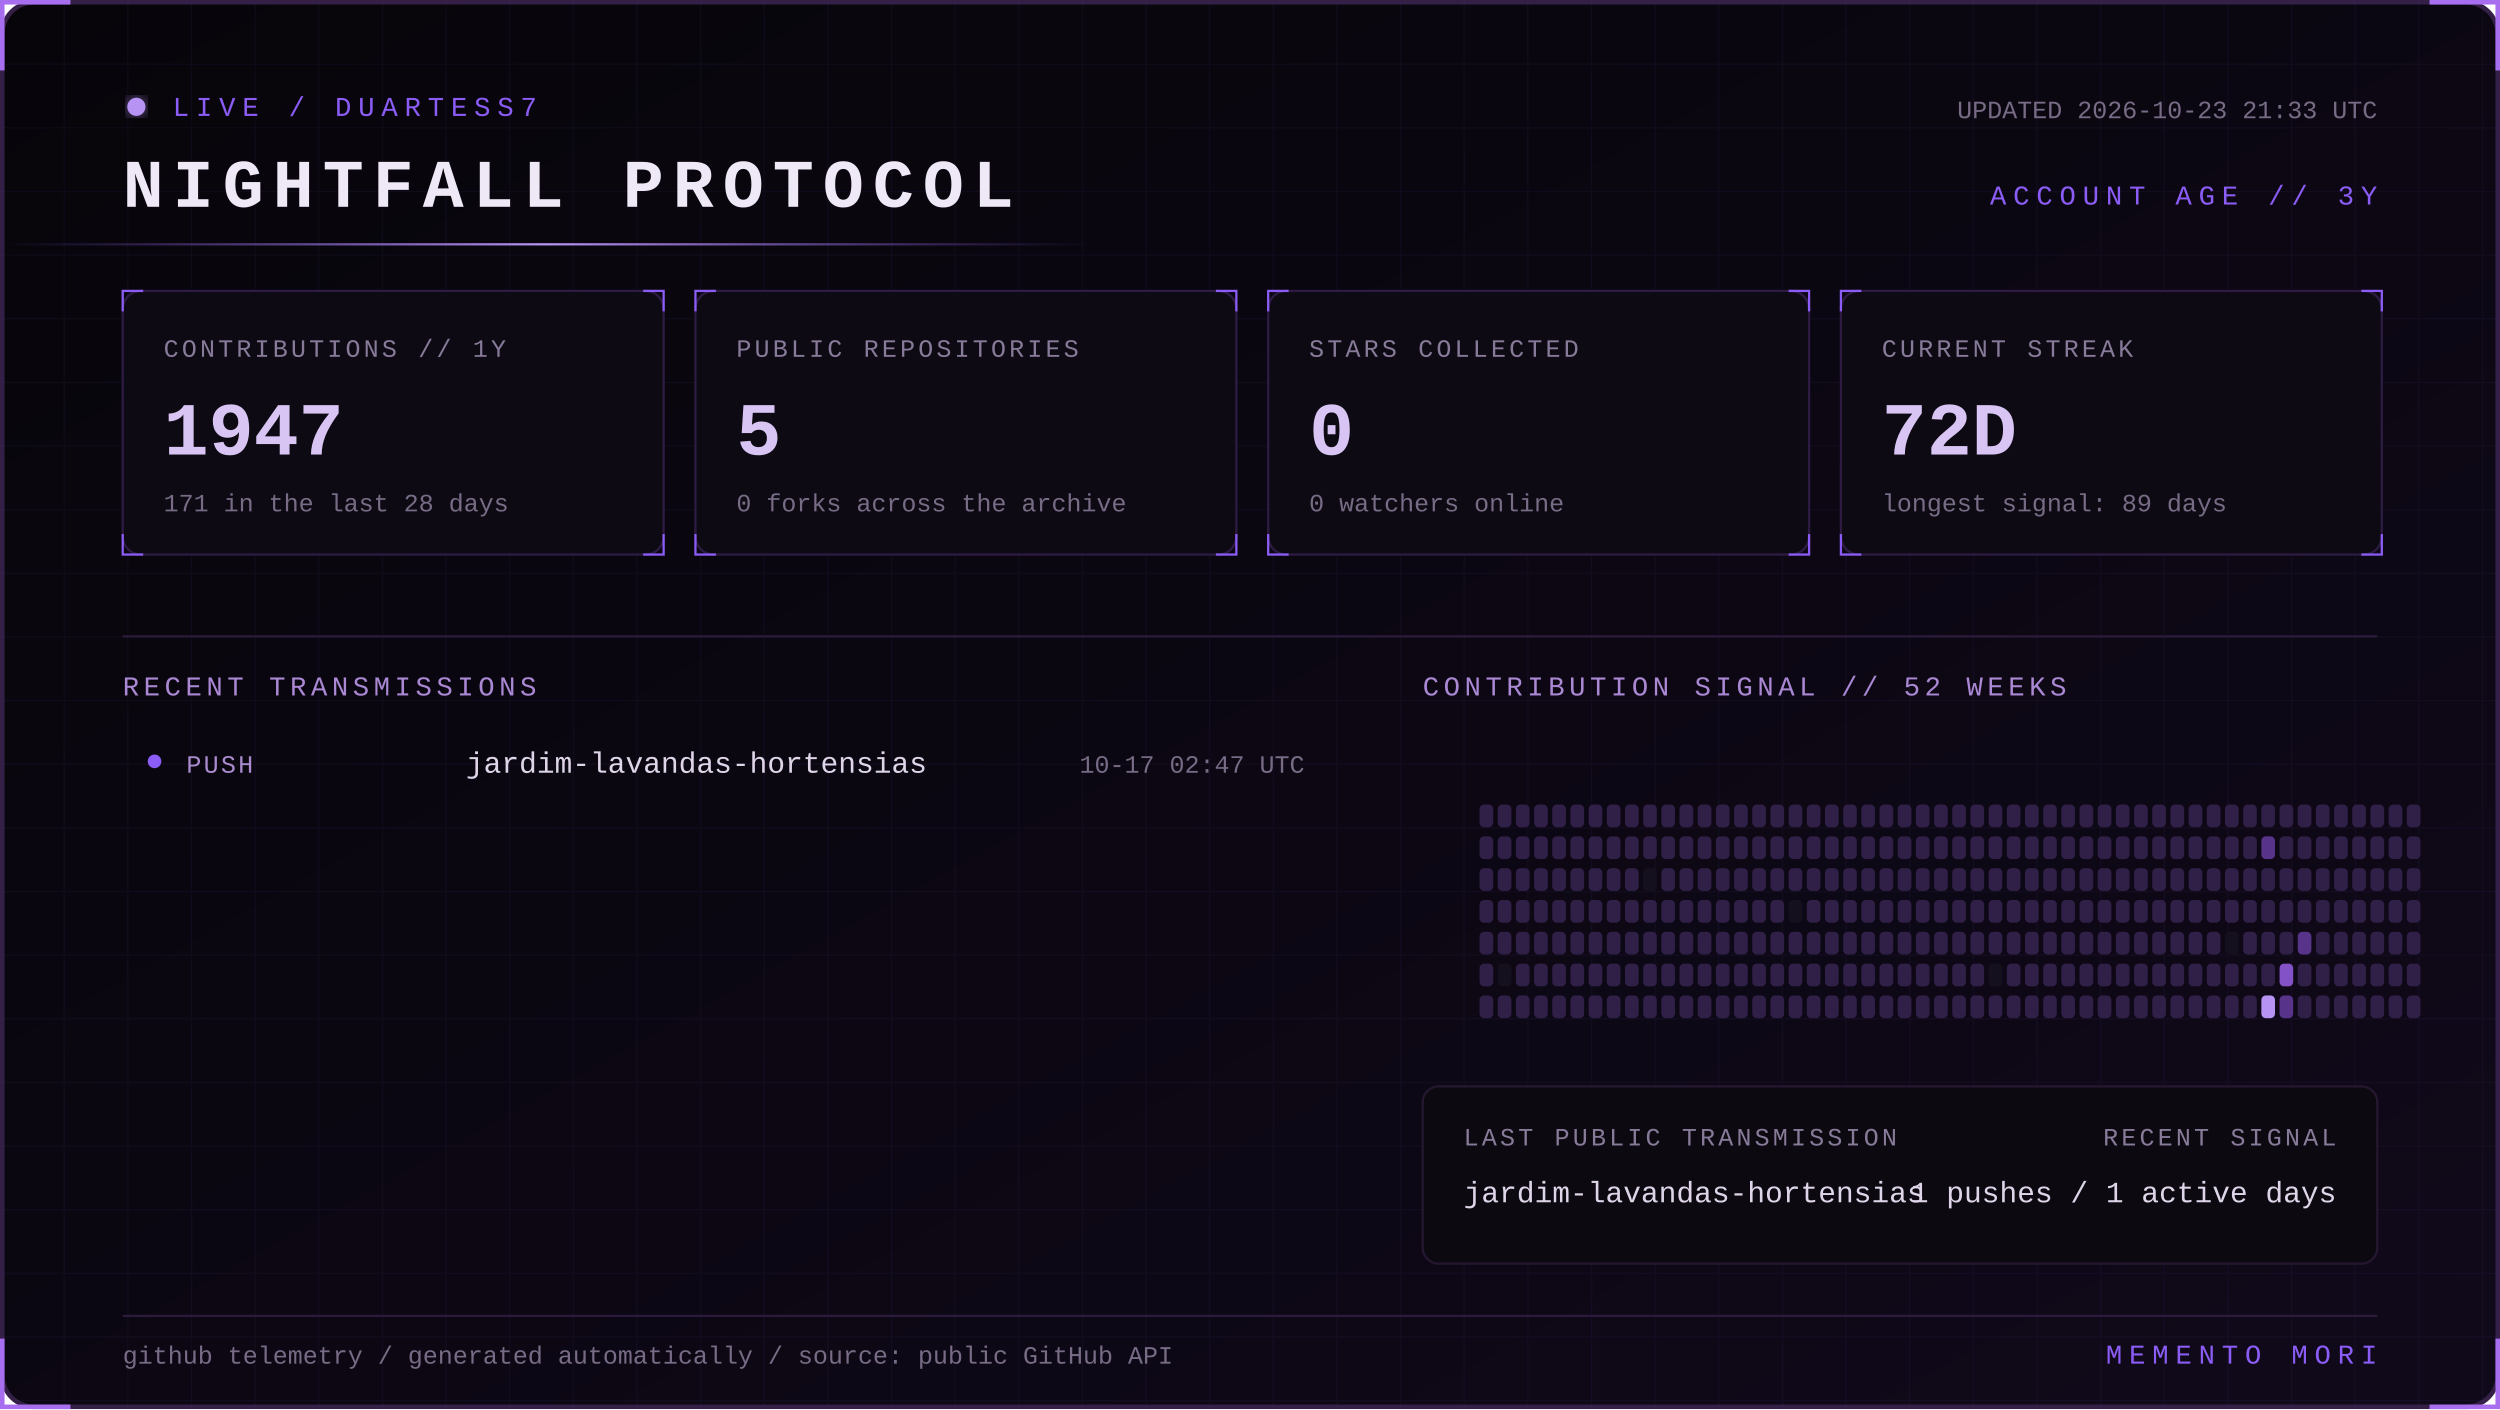
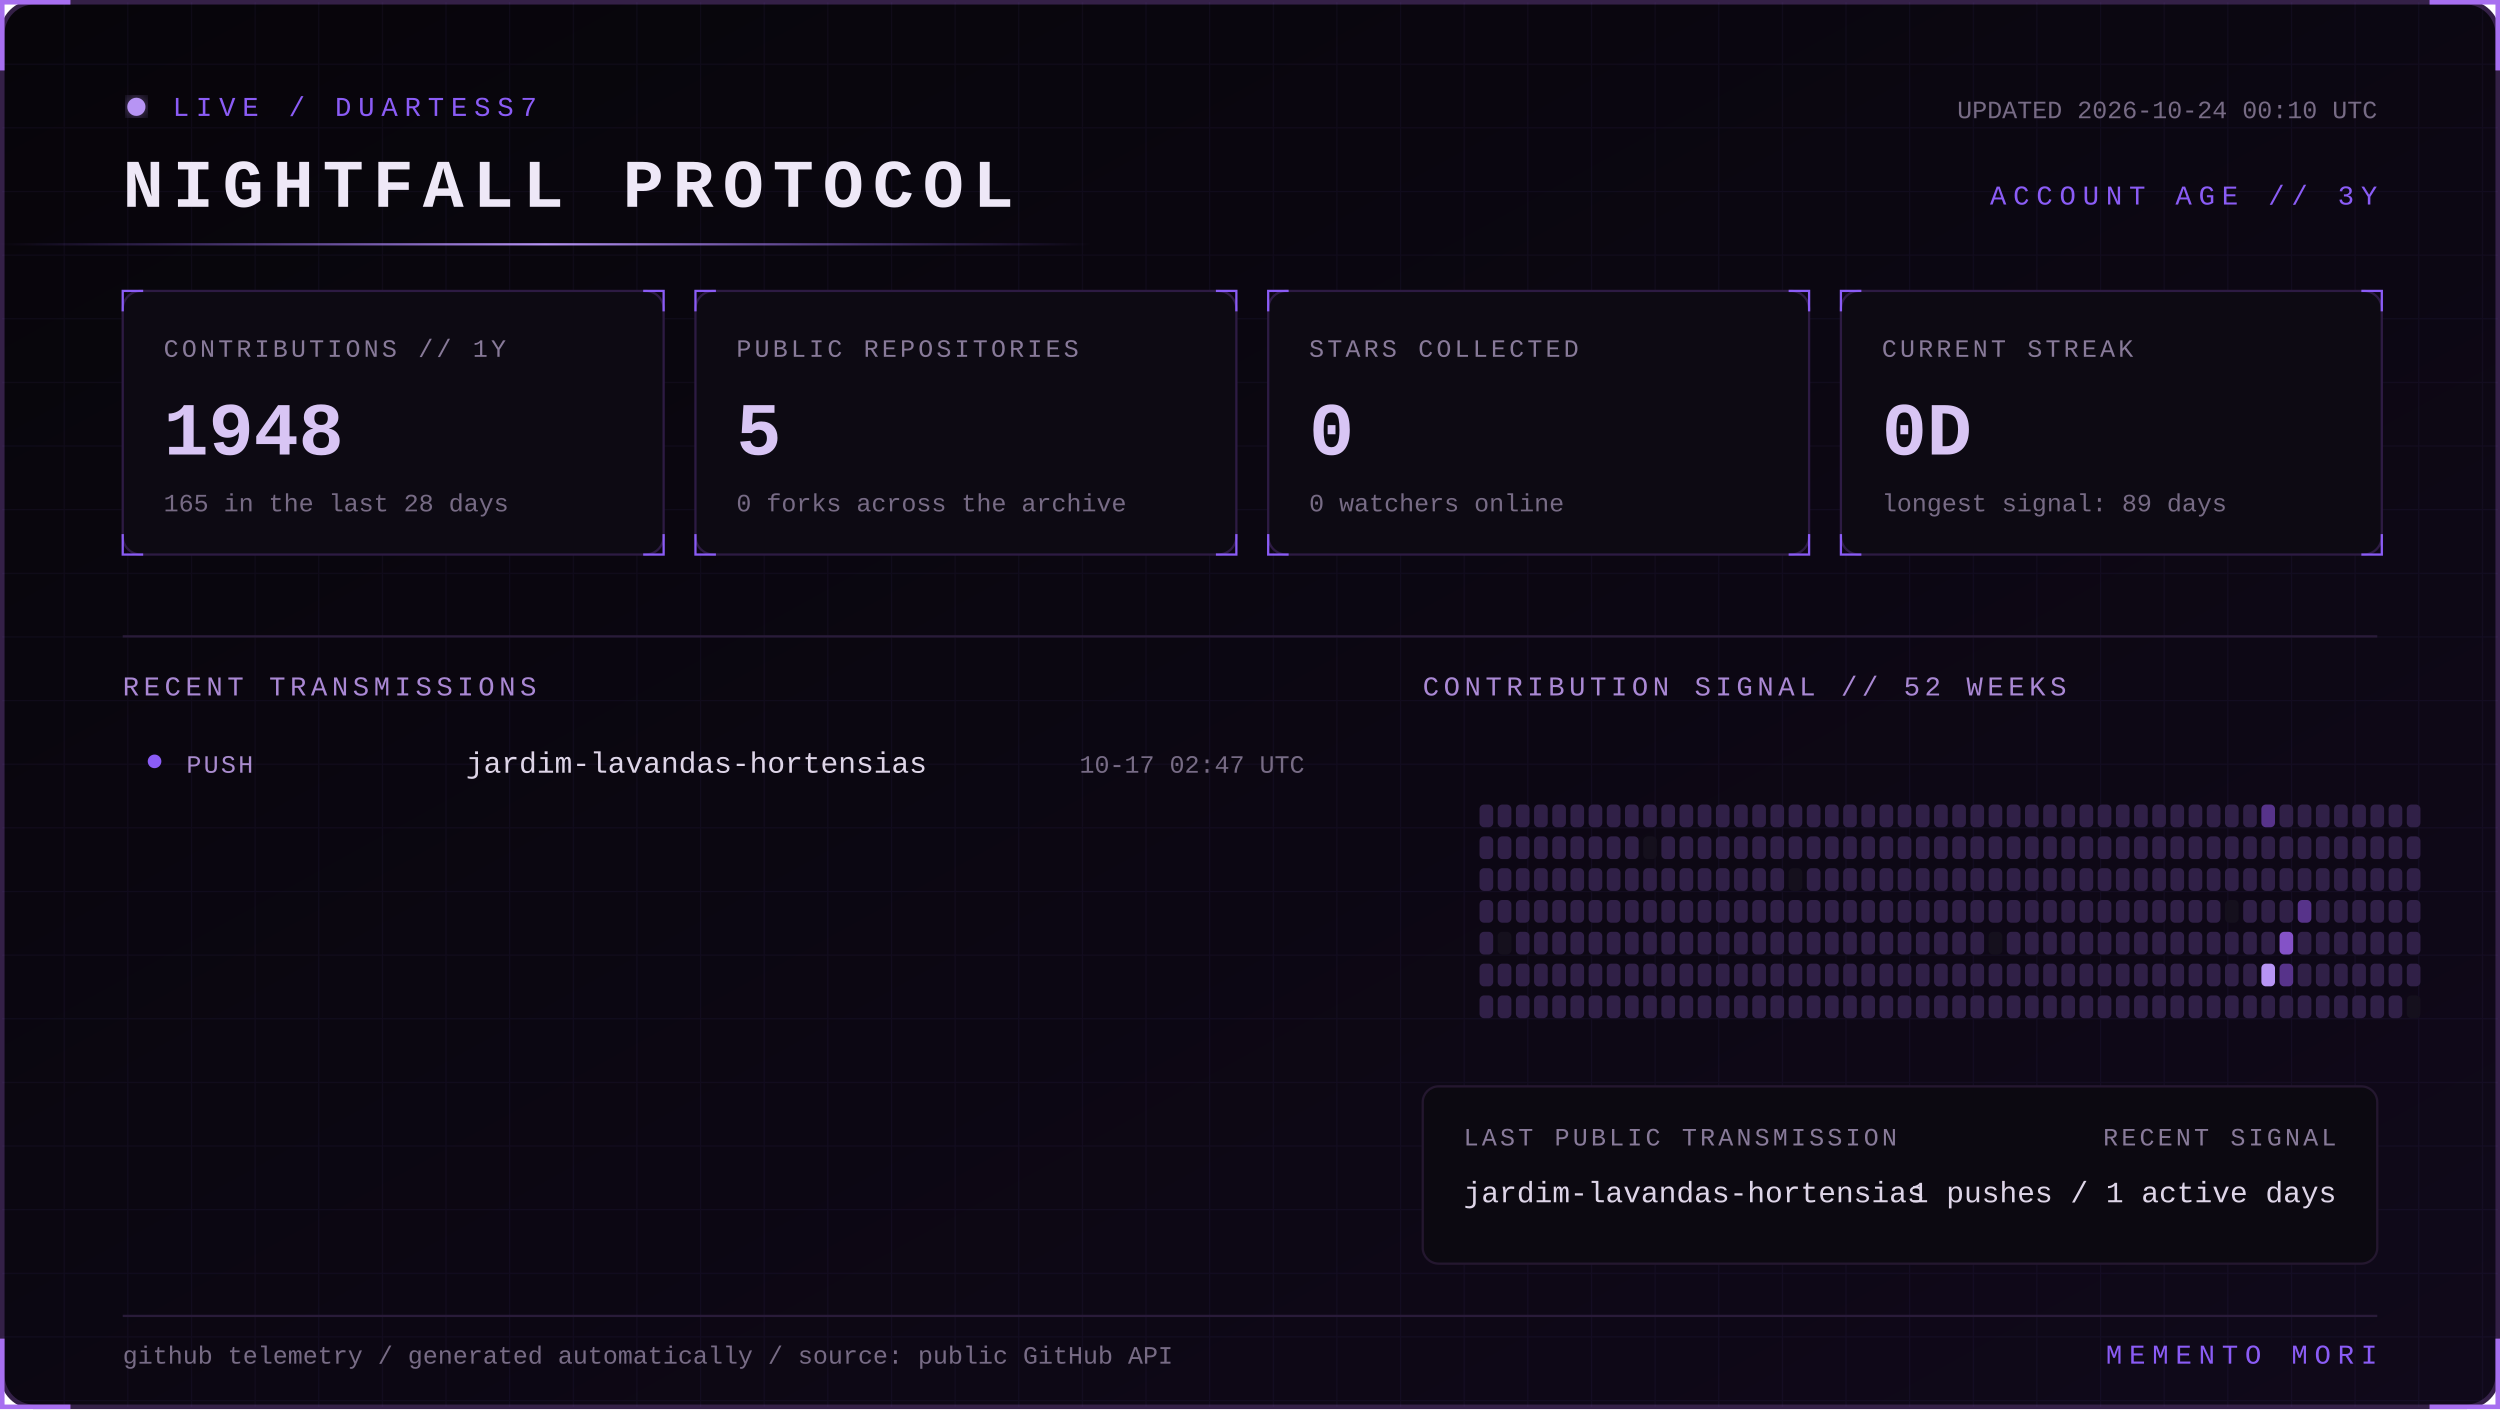
<svg xmlns="http://www.w3.org/2000/svg" width="1100" height="620" viewBox="0 0 1100 620" role="img" aria-labelledby="title desc">
  <defs>
    <linearGradient id="bg" x1="0" y1="0" x2="1" y2="1">
      <stop stop-color="#07050a" />
      <stop offset="1" stop-color="#10091a" />
    </linearGradient>
    <linearGradient id="beam">
      <stop stop-color="#8b5cf6" stop-opacity="0" />
      <stop offset=".5" stop-color="#b794f4" />
      <stop offset="1" stop-color="#8b5cf6" stop-opacity="0" />
    </linearGradient>
    <filter id="glow">
      <feGaussianBlur stdDeviation="4" result="b" />
      <feMerge>
        <feMergeNode in="b" />
        <feMergeNode in="SourceGraphic" />
      </feMerge>
    </filter>
    <pattern id="grid" width="28" height="28" patternUnits="userSpaceOnUse">
      <path d="M28 0H0V28" fill="none" stroke="#8b5cf6" stroke-opacity=".055" />
    </pattern>
    <style>
      text { font-family: Consolas, 'Courier New', monospace; }
      .kicker { fill:#8b5cf6; font-size:12px; letter-spacing:3px; }
      .title { fill:#eee8f7; font-size:30px; font-weight:700; letter-spacing:4px; }
      .label { fill:#887a99; font-size:11px; letter-spacing:1.4px; }
      .value { fill:#d8c5f4; font-size:33px; font-weight:700; }
      .detail,.pct { fill:#776b85; font-size:11px; }
      .section { fill:#aa88d4; font-size:12px; letter-spacing:2px; }
      .lang { fill:#ded5e8; font-size:13px; }
      .event { fill:#a98bce; font-size:11px; letter-spacing:1px; }
      .scan { animation:scan 5s linear infinite; }
      .blink { animation:blink 1.6s step-end infinite; }
      @keyframes scan { from { transform:translateX(-500px) } to { transform:translateX(1100px) } }
      @keyframes blink { 50% { opacity:.25 } }
    </style>
  </defs>
  <rect x="1" y="1" width="1098" height="618" rx="14" fill="url(#bg)" stroke="#342047" stroke-width="2" />
  <rect x="1" y="1" width="1098" height="618" rx="14" fill="url(#grid)" />
  <path d="M31 1H1v30 M1069 1h30v30 M1099 589v30h-30 M31 619H1v-30" stroke="#a76ff0" stroke-width="2" fill="none" />
  <g transform="translate(54 42)">
    <circle cx="6" cy="5" r="4" fill="#b794f4" filter="url(#glow)" class="blink" />
    <text x="22" y="9" class="kicker">LIVE / DUARTESS7</text>
    <text y="49" class="title">NIGHTFALL PROTOCOL</text>
-     <text x="992" y="10" text-anchor="end" class="detail">UPDATED 2026-10-23 21:33 UTC</text>
+     <text x="992" y="10" text-anchor="end" class="detail">UPDATED 2026-10-24 00:10 UTC</text>
    <text x="992" y="48" text-anchor="end" class="kicker">ACCOUNT AGE // 3Y</text>
  </g>
  <rect y="107" width="480" height="1" fill="url(#beam)" class="scan" />
  <g transform="translate(54 128)">
    <rect width="238" height="116" rx="8" fill="#0d0a13" stroke="#2d1b43" />
    <path d="M0 9V0h9 M229 0h9v9 M238 107v9h-9 M9 116H0v-9" stroke="#8b5cf6" fill="none" />
    <text x="18" y="29" class="label">CONTRIBUTIONS // 1Y</text>
-     <text x="18" y="72" class="value">1947</text>
-     <text x="18" y="97" class="detail">171 in the last 28 days</text>
+     <text x="18" y="72" class="value">1948</text>
+     <text x="18" y="97" class="detail">165 in the last 28 days</text>
  </g>
  <g transform="translate(306 128)">
    <rect width="238" height="116" rx="8" fill="#0d0a13" stroke="#2d1b43" />
    <path d="M0 9V0h9 M229 0h9v9 M238 107v9h-9 M9 116H0v-9" stroke="#8b5cf6" fill="none" />
    <text x="18" y="29" class="label">PUBLIC REPOSITORIES</text>
    <text x="18" y="72" class="value">5</text>
    <text x="18" y="97" class="detail">0 forks across the archive</text>
  </g>
  <g transform="translate(558 128)">
    <rect width="238" height="116" rx="8" fill="#0d0a13" stroke="#2d1b43" />
    <path d="M0 9V0h9 M229 0h9v9 M238 107v9h-9 M9 116H0v-9" stroke="#8b5cf6" fill="none" />
    <text x="18" y="29" class="label">STARS COLLECTED</text>
    <text x="18" y="72" class="value">0</text>
    <text x="18" y="97" class="detail">0 watchers online</text>
  </g>
  <g transform="translate(810 128)">
    <rect width="238" height="116" rx="8" fill="#0d0a13" stroke="#2d1b43" />
    <path d="M0 9V0h9 M229 0h9v9 M238 107v9h-9 M9 116H0v-9" stroke="#8b5cf6" fill="none" />
    <text x="18" y="29" class="label">CURRENT STREAK</text>
-     <text x="18" y="72" class="value">72D</text>
+     <text x="18" y="72" class="value">0D</text>
    <text x="18" y="97" class="detail">longest signal: 89 days</text>
  </g>
  <path d="M54 280H1046" stroke="#291b39" />
  <text x="54" y="306" class="section">RECENT TRANSMISSIONS</text>
  <text x="626" y="306" class="section">CONTRIBUTION SIGNAL // 52 WEEKS</text>
  <circle cx="68" cy="335" r="3" fill="#8b5cf6" />
  <text x="82" y="340" class="event">PUSH</text>
  <text x="205" y="340" class="lang">jardim-lavandas-hortensias</text>
  <text x="574" y="340" text-anchor="end" class="pct">10-17 02:47 UTC</text>
  <g>
    <rect x="651" y="354" width="6" height="10" rx="2" fill="#302047" />
    <rect x="651" y="368" width="6" height="10" rx="2" fill="#302047" />
    <rect x="651" y="382" width="6" height="10" rx="2" fill="#302047" />
    <rect x="651" y="396" width="6" height="10" rx="2" fill="#302047" />
    <rect x="651" y="410" width="6" height="10" rx="2" fill="#302047" />
    <rect x="651" y="424" width="6" height="10" rx="2" fill="#302047" />
    <rect x="651" y="438" width="6" height="10" rx="2" fill="#302047" />
    <rect x="659" y="354" width="6" height="10" rx="2" fill="#302047" />
    <rect x="659" y="368" width="6" height="10" rx="2" fill="#302047" />
    <rect x="659" y="382" width="6" height="10" rx="2" fill="#302047" />
    <rect x="659" y="396" width="6" height="10" rx="2" fill="#302047" />
-     <rect x="659" y="410" width="6" height="10" rx="2" fill="#302047" />
-     <rect x="659" y="424" width="6" height="10" rx="2" fill="#15101d" />
+     <rect x="659" y="410" width="6" height="10" rx="2" fill="#15101d" />
+     <rect x="659" y="424" width="6" height="10" rx="2" fill="#302047" />
    <rect x="659" y="438" width="6" height="10" rx="2" fill="#302047" />
    <rect x="667" y="354" width="6" height="10" rx="2" fill="#302047" />
    <rect x="667" y="368" width="6" height="10" rx="2" fill="#302047" />
    <rect x="667" y="382" width="6" height="10" rx="2" fill="#302047" />
    <rect x="667" y="396" width="6" height="10" rx="2" fill="#302047" />
    <rect x="667" y="410" width="6" height="10" rx="2" fill="#302047" />
    <rect x="667" y="424" width="6" height="10" rx="2" fill="#302047" />
    <rect x="667" y="438" width="6" height="10" rx="2" fill="#302047" />
    <rect x="675" y="354" width="6" height="10" rx="2" fill="#302047" />
    <rect x="675" y="368" width="6" height="10" rx="2" fill="#302047" />
    <rect x="675" y="382" width="6" height="10" rx="2" fill="#302047" />
    <rect x="675" y="396" width="6" height="10" rx="2" fill="#302047" />
    <rect x="675" y="410" width="6" height="10" rx="2" fill="#302047" />
    <rect x="675" y="424" width="6" height="10" rx="2" fill="#302047" />
    <rect x="675" y="438" width="6" height="10" rx="2" fill="#302047" />
    <rect x="683" y="354" width="6" height="10" rx="2" fill="#302047" />
    <rect x="683" y="368" width="6" height="10" rx="2" fill="#302047" />
    <rect x="683" y="382" width="6" height="10" rx="2" fill="#302047" />
    <rect x="683" y="396" width="6" height="10" rx="2" fill="#302047" />
    <rect x="683" y="410" width="6" height="10" rx="2" fill="#302047" />
    <rect x="683" y="424" width="6" height="10" rx="2" fill="#302047" />
    <rect x="683" y="438" width="6" height="10" rx="2" fill="#302047" />
    <rect x="691" y="354" width="6" height="10" rx="2" fill="#302047" />
    <rect x="691" y="368" width="6" height="10" rx="2" fill="#302047" />
    <rect x="691" y="382" width="6" height="10" rx="2" fill="#302047" />
    <rect x="691" y="396" width="6" height="10" rx="2" fill="#302047" />
    <rect x="691" y="410" width="6" height="10" rx="2" fill="#302047" />
    <rect x="691" y="424" width="6" height="10" rx="2" fill="#302047" />
    <rect x="691" y="438" width="6" height="10" rx="2" fill="#302047" />
    <rect x="699" y="354" width="6" height="10" rx="2" fill="#302047" />
    <rect x="699" y="368" width="6" height="10" rx="2" fill="#302047" />
    <rect x="699" y="382" width="6" height="10" rx="2" fill="#302047" />
    <rect x="699" y="396" width="6" height="10" rx="2" fill="#302047" />
    <rect x="699" y="410" width="6" height="10" rx="2" fill="#302047" />
    <rect x="699" y="424" width="6" height="10" rx="2" fill="#302047" />
    <rect x="699" y="438" width="6" height="10" rx="2" fill="#302047" />
    <rect x="707" y="354" width="6" height="10" rx="2" fill="#302047" />
    <rect x="707" y="368" width="6" height="10" rx="2" fill="#302047" />
    <rect x="707" y="382" width="6" height="10" rx="2" fill="#302047" />
    <rect x="707" y="396" width="6" height="10" rx="2" fill="#302047" />
    <rect x="707" y="410" width="6" height="10" rx="2" fill="#302047" />
    <rect x="707" y="424" width="6" height="10" rx="2" fill="#302047" />
    <rect x="707" y="438" width="6" height="10" rx="2" fill="#302047" />
    <rect x="715" y="354" width="6" height="10" rx="2" fill="#302047" />
    <rect x="715" y="368" width="6" height="10" rx="2" fill="#302047" />
    <rect x="715" y="382" width="6" height="10" rx="2" fill="#302047" />
    <rect x="715" y="396" width="6" height="10" rx="2" fill="#302047" />
    <rect x="715" y="410" width="6" height="10" rx="2" fill="#302047" />
    <rect x="715" y="424" width="6" height="10" rx="2" fill="#302047" />
    <rect x="715" y="438" width="6" height="10" rx="2" fill="#302047" />
    <rect x="723" y="354" width="6" height="10" rx="2" fill="#302047" />
-     <rect x="723" y="368" width="6" height="10" rx="2" fill="#302047" />
-     <rect x="723" y="382" width="6" height="10" rx="2" fill="#15101d" />
+     <rect x="723" y="368" width="6" height="10" rx="2" fill="#15101d" />
+     <rect x="723" y="382" width="6" height="10" rx="2" fill="#302047" />
    <rect x="723" y="396" width="6" height="10" rx="2" fill="#302047" />
    <rect x="723" y="410" width="6" height="10" rx="2" fill="#302047" />
    <rect x="723" y="424" width="6" height="10" rx="2" fill="#302047" />
    <rect x="723" y="438" width="6" height="10" rx="2" fill="#302047" />
    <rect x="731" y="354" width="6" height="10" rx="2" fill="#302047" />
    <rect x="731" y="368" width="6" height="10" rx="2" fill="#302047" />
    <rect x="731" y="382" width="6" height="10" rx="2" fill="#302047" />
    <rect x="731" y="396" width="6" height="10" rx="2" fill="#302047" />
    <rect x="731" y="410" width="6" height="10" rx="2" fill="#302047" />
    <rect x="731" y="424" width="6" height="10" rx="2" fill="#302047" />
    <rect x="731" y="438" width="6" height="10" rx="2" fill="#302047" />
    <rect x="739" y="354" width="6" height="10" rx="2" fill="#302047" />
    <rect x="739" y="368" width="6" height="10" rx="2" fill="#302047" />
    <rect x="739" y="382" width="6" height="10" rx="2" fill="#302047" />
    <rect x="739" y="396" width="6" height="10" rx="2" fill="#302047" />
    <rect x="739" y="410" width="6" height="10" rx="2" fill="#302047" />
    <rect x="739" y="424" width="6" height="10" rx="2" fill="#302047" />
    <rect x="739" y="438" width="6" height="10" rx="2" fill="#302047" />
    <rect x="747" y="354" width="6" height="10" rx="2" fill="#302047" />
    <rect x="747" y="368" width="6" height="10" rx="2" fill="#302047" />
    <rect x="747" y="382" width="6" height="10" rx="2" fill="#302047" />
    <rect x="747" y="396" width="6" height="10" rx="2" fill="#302047" />
    <rect x="747" y="410" width="6" height="10" rx="2" fill="#302047" />
    <rect x="747" y="424" width="6" height="10" rx="2" fill="#302047" />
    <rect x="747" y="438" width="6" height="10" rx="2" fill="#302047" />
    <rect x="755" y="354" width="6" height="10" rx="2" fill="#302047" />
    <rect x="755" y="368" width="6" height="10" rx="2" fill="#302047" />
    <rect x="755" y="382" width="6" height="10" rx="2" fill="#302047" />
    <rect x="755" y="396" width="6" height="10" rx="2" fill="#302047" />
    <rect x="755" y="410" width="6" height="10" rx="2" fill="#302047" />
    <rect x="755" y="424" width="6" height="10" rx="2" fill="#302047" />
    <rect x="755" y="438" width="6" height="10" rx="2" fill="#302047" />
    <rect x="763" y="354" width="6" height="10" rx="2" fill="#302047" />
    <rect x="763" y="368" width="6" height="10" rx="2" fill="#302047" />
    <rect x="763" y="382" width="6" height="10" rx="2" fill="#302047" />
    <rect x="763" y="396" width="6" height="10" rx="2" fill="#302047" />
    <rect x="763" y="410" width="6" height="10" rx="2" fill="#302047" />
    <rect x="763" y="424" width="6" height="10" rx="2" fill="#302047" />
    <rect x="763" y="438" width="6" height="10" rx="2" fill="#302047" />
    <rect x="771" y="354" width="6" height="10" rx="2" fill="#302047" />
    <rect x="771" y="368" width="6" height="10" rx="2" fill="#302047" />
    <rect x="771" y="382" width="6" height="10" rx="2" fill="#302047" />
    <rect x="771" y="396" width="6" height="10" rx="2" fill="#302047" />
    <rect x="771" y="410" width="6" height="10" rx="2" fill="#302047" />
    <rect x="771" y="424" width="6" height="10" rx="2" fill="#302047" />
    <rect x="771" y="438" width="6" height="10" rx="2" fill="#302047" />
    <rect x="779" y="354" width="6" height="10" rx="2" fill="#302047" />
    <rect x="779" y="368" width="6" height="10" rx="2" fill="#302047" />
    <rect x="779" y="382" width="6" height="10" rx="2" fill="#302047" />
    <rect x="779" y="396" width="6" height="10" rx="2" fill="#302047" />
    <rect x="779" y="410" width="6" height="10" rx="2" fill="#302047" />
    <rect x="779" y="424" width="6" height="10" rx="2" fill="#302047" />
    <rect x="779" y="438" width="6" height="10" rx="2" fill="#302047" />
    <rect x="787" y="354" width="6" height="10" rx="2" fill="#302047" />
    <rect x="787" y="368" width="6" height="10" rx="2" fill="#302047" />
-     <rect x="787" y="382" width="6" height="10" rx="2" fill="#302047" />
-     <rect x="787" y="396" width="6" height="10" rx="2" fill="#15101d" />
+     <rect x="787" y="382" width="6" height="10" rx="2" fill="#15101d" />
+     <rect x="787" y="396" width="6" height="10" rx="2" fill="#302047" />
    <rect x="787" y="410" width="6" height="10" rx="2" fill="#302047" />
    <rect x="787" y="424" width="6" height="10" rx="2" fill="#302047" />
    <rect x="787" y="438" width="6" height="10" rx="2" fill="#302047" />
    <rect x="795" y="354" width="6" height="10" rx="2" fill="#302047" />
    <rect x="795" y="368" width="6" height="10" rx="2" fill="#302047" />
    <rect x="795" y="382" width="6" height="10" rx="2" fill="#302047" />
    <rect x="795" y="396" width="6" height="10" rx="2" fill="#302047" />
    <rect x="795" y="410" width="6" height="10" rx="2" fill="#302047" />
    <rect x="795" y="424" width="6" height="10" rx="2" fill="#302047" />
    <rect x="795" y="438" width="6" height="10" rx="2" fill="#302047" />
    <rect x="803" y="354" width="6" height="10" rx="2" fill="#302047" />
    <rect x="803" y="368" width="6" height="10" rx="2" fill="#302047" />
    <rect x="803" y="382" width="6" height="10" rx="2" fill="#302047" />
    <rect x="803" y="396" width="6" height="10" rx="2" fill="#302047" />
    <rect x="803" y="410" width="6" height="10" rx="2" fill="#302047" />
    <rect x="803" y="424" width="6" height="10" rx="2" fill="#302047" />
    <rect x="803" y="438" width="6" height="10" rx="2" fill="#302047" />
    <rect x="811" y="354" width="6" height="10" rx="2" fill="#302047" />
    <rect x="811" y="368" width="6" height="10" rx="2" fill="#302047" />
    <rect x="811" y="382" width="6" height="10" rx="2" fill="#302047" />
    <rect x="811" y="396" width="6" height="10" rx="2" fill="#302047" />
    <rect x="811" y="410" width="6" height="10" rx="2" fill="#302047" />
    <rect x="811" y="424" width="6" height="10" rx="2" fill="#302047" />
    <rect x="811" y="438" width="6" height="10" rx="2" fill="#302047" />
    <rect x="819" y="354" width="6" height="10" rx="2" fill="#302047" />
    <rect x="819" y="368" width="6" height="10" rx="2" fill="#302047" />
    <rect x="819" y="382" width="6" height="10" rx="2" fill="#302047" />
    <rect x="819" y="396" width="6" height="10" rx="2" fill="#302047" />
    <rect x="819" y="410" width="6" height="10" rx="2" fill="#302047" />
    <rect x="819" y="424" width="6" height="10" rx="2" fill="#302047" />
    <rect x="819" y="438" width="6" height="10" rx="2" fill="#302047" />
    <rect x="827" y="354" width="6" height="10" rx="2" fill="#302047" />
    <rect x="827" y="368" width="6" height="10" rx="2" fill="#302047" />
    <rect x="827" y="382" width="6" height="10" rx="2" fill="#302047" />
    <rect x="827" y="396" width="6" height="10" rx="2" fill="#302047" />
    <rect x="827" y="410" width="6" height="10" rx="2" fill="#302047" />
    <rect x="827" y="424" width="6" height="10" rx="2" fill="#302047" />
    <rect x="827" y="438" width="6" height="10" rx="2" fill="#302047" />
    <rect x="835" y="354" width="6" height="10" rx="2" fill="#302047" />
    <rect x="835" y="368" width="6" height="10" rx="2" fill="#302047" />
    <rect x="835" y="382" width="6" height="10" rx="2" fill="#302047" />
    <rect x="835" y="396" width="6" height="10" rx="2" fill="#302047" />
    <rect x="835" y="410" width="6" height="10" rx="2" fill="#302047" />
    <rect x="835" y="424" width="6" height="10" rx="2" fill="#302047" />
    <rect x="835" y="438" width="6" height="10" rx="2" fill="#302047" />
    <rect x="843" y="354" width="6" height="10" rx="2" fill="#302047" />
    <rect x="843" y="368" width="6" height="10" rx="2" fill="#302047" />
    <rect x="843" y="382" width="6" height="10" rx="2" fill="#302047" />
    <rect x="843" y="396" width="6" height="10" rx="2" fill="#302047" />
    <rect x="843" y="410" width="6" height="10" rx="2" fill="#302047" />
    <rect x="843" y="424" width="6" height="10" rx="2" fill="#302047" />
    <rect x="843" y="438" width="6" height="10" rx="2" fill="#302047" />
    <rect x="851" y="354" width="6" height="10" rx="2" fill="#302047" />
    <rect x="851" y="368" width="6" height="10" rx="2" fill="#302047" />
    <rect x="851" y="382" width="6" height="10" rx="2" fill="#302047" />
    <rect x="851" y="396" width="6" height="10" rx="2" fill="#302047" />
    <rect x="851" y="410" width="6" height="10" rx="2" fill="#302047" />
    <rect x="851" y="424" width="6" height="10" rx="2" fill="#302047" />
    <rect x="851" y="438" width="6" height="10" rx="2" fill="#302047" />
    <rect x="859" y="354" width="6" height="10" rx="2" fill="#302047" />
    <rect x="859" y="368" width="6" height="10" rx="2" fill="#302047" />
    <rect x="859" y="382" width="6" height="10" rx="2" fill="#302047" />
    <rect x="859" y="396" width="6" height="10" rx="2" fill="#302047" />
    <rect x="859" y="410" width="6" height="10" rx="2" fill="#302047" />
    <rect x="859" y="424" width="6" height="10" rx="2" fill="#302047" />
    <rect x="859" y="438" width="6" height="10" rx="2" fill="#302047" />
    <rect x="867" y="354" width="6" height="10" rx="2" fill="#302047" />
    <rect x="867" y="368" width="6" height="10" rx="2" fill="#302047" />
    <rect x="867" y="382" width="6" height="10" rx="2" fill="#302047" />
    <rect x="867" y="396" width="6" height="10" rx="2" fill="#302047" />
    <rect x="867" y="410" width="6" height="10" rx="2" fill="#302047" />
    <rect x="867" y="424" width="6" height="10" rx="2" fill="#302047" />
    <rect x="867" y="438" width="6" height="10" rx="2" fill="#302047" />
    <rect x="875" y="354" width="6" height="10" rx="2" fill="#302047" />
    <rect x="875" y="368" width="6" height="10" rx="2" fill="#302047" />
    <rect x="875" y="382" width="6" height="10" rx="2" fill="#302047" />
    <rect x="875" y="396" width="6" height="10" rx="2" fill="#302047" />
-     <rect x="875" y="410" width="6" height="10" rx="2" fill="#302047" />
-     <rect x="875" y="424" width="6" height="10" rx="2" fill="#15101d" />
+     <rect x="875" y="410" width="6" height="10" rx="2" fill="#15101d" />
+     <rect x="875" y="424" width="6" height="10" rx="2" fill="#302047" />
    <rect x="875" y="438" width="6" height="10" rx="2" fill="#302047" />
    <rect x="883" y="354" width="6" height="10" rx="2" fill="#302047" />
    <rect x="883" y="368" width="6" height="10" rx="2" fill="#302047" />
    <rect x="883" y="382" width="6" height="10" rx="2" fill="#302047" />
    <rect x="883" y="396" width="6" height="10" rx="2" fill="#302047" />
    <rect x="883" y="410" width="6" height="10" rx="2" fill="#302047" />
    <rect x="883" y="424" width="6" height="10" rx="2" fill="#302047" />
    <rect x="883" y="438" width="6" height="10" rx="2" fill="#302047" />
    <rect x="891" y="354" width="6" height="10" rx="2" fill="#302047" />
    <rect x="891" y="368" width="6" height="10" rx="2" fill="#302047" />
    <rect x="891" y="382" width="6" height="10" rx="2" fill="#302047" />
    <rect x="891" y="396" width="6" height="10" rx="2" fill="#302047" />
    <rect x="891" y="410" width="6" height="10" rx="2" fill="#302047" />
    <rect x="891" y="424" width="6" height="10" rx="2" fill="#302047" />
    <rect x="891" y="438" width="6" height="10" rx="2" fill="#302047" />
    <rect x="899" y="354" width="6" height="10" rx="2" fill="#302047" />
    <rect x="899" y="368" width="6" height="10" rx="2" fill="#302047" />
    <rect x="899" y="382" width="6" height="10" rx="2" fill="#302047" />
    <rect x="899" y="396" width="6" height="10" rx="2" fill="#302047" />
    <rect x="899" y="410" width="6" height="10" rx="2" fill="#302047" />
    <rect x="899" y="424" width="6" height="10" rx="2" fill="#302047" />
    <rect x="899" y="438" width="6" height="10" rx="2" fill="#302047" />
    <rect x="907" y="354" width="6" height="10" rx="2" fill="#302047" />
    <rect x="907" y="368" width="6" height="10" rx="2" fill="#302047" />
    <rect x="907" y="382" width="6" height="10" rx="2" fill="#302047" />
    <rect x="907" y="396" width="6" height="10" rx="2" fill="#302047" />
    <rect x="907" y="410" width="6" height="10" rx="2" fill="#302047" />
    <rect x="907" y="424" width="6" height="10" rx="2" fill="#302047" />
    <rect x="907" y="438" width="6" height="10" rx="2" fill="#302047" />
    <rect x="915" y="354" width="6" height="10" rx="2" fill="#302047" />
    <rect x="915" y="368" width="6" height="10" rx="2" fill="#302047" />
    <rect x="915" y="382" width="6" height="10" rx="2" fill="#302047" />
    <rect x="915" y="396" width="6" height="10" rx="2" fill="#302047" />
    <rect x="915" y="410" width="6" height="10" rx="2" fill="#302047" />
    <rect x="915" y="424" width="6" height="10" rx="2" fill="#302047" />
    <rect x="915" y="438" width="6" height="10" rx="2" fill="#302047" />
    <rect x="923" y="354" width="6" height="10" rx="2" fill="#302047" />
    <rect x="923" y="368" width="6" height="10" rx="2" fill="#302047" />
    <rect x="923" y="382" width="6" height="10" rx="2" fill="#302047" />
    <rect x="923" y="396" width="6" height="10" rx="2" fill="#302047" />
    <rect x="923" y="410" width="6" height="10" rx="2" fill="#302047" />
    <rect x="923" y="424" width="6" height="10" rx="2" fill="#302047" />
    <rect x="923" y="438" width="6" height="10" rx="2" fill="#302047" />
    <rect x="931" y="354" width="6" height="10" rx="2" fill="#302047" />
    <rect x="931" y="368" width="6" height="10" rx="2" fill="#302047" />
    <rect x="931" y="382" width="6" height="10" rx="2" fill="#302047" />
    <rect x="931" y="396" width="6" height="10" rx="2" fill="#302047" />
    <rect x="931" y="410" width="6" height="10" rx="2" fill="#302047" />
    <rect x="931" y="424" width="6" height="10" rx="2" fill="#302047" />
    <rect x="931" y="438" width="6" height="10" rx="2" fill="#302047" />
    <rect x="939" y="354" width="6" height="10" rx="2" fill="#302047" />
    <rect x="939" y="368" width="6" height="10" rx="2" fill="#302047" />
    <rect x="939" y="382" width="6" height="10" rx="2" fill="#302047" />
    <rect x="939" y="396" width="6" height="10" rx="2" fill="#302047" />
    <rect x="939" y="410" width="6" height="10" rx="2" fill="#302047" />
    <rect x="939" y="424" width="6" height="10" rx="2" fill="#302047" />
    <rect x="939" y="438" width="6" height="10" rx="2" fill="#302047" />
    <rect x="947" y="354" width="6" height="10" rx="2" fill="#302047" />
    <rect x="947" y="368" width="6" height="10" rx="2" fill="#302047" />
    <rect x="947" y="382" width="6" height="10" rx="2" fill="#302047" />
    <rect x="947" y="396" width="6" height="10" rx="2" fill="#302047" />
    <rect x="947" y="410" width="6" height="10" rx="2" fill="#302047" />
    <rect x="947" y="424" width="6" height="10" rx="2" fill="#302047" />
    <rect x="947" y="438" width="6" height="10" rx="2" fill="#302047" />
    <rect x="955" y="354" width="6" height="10" rx="2" fill="#302047" />
    <rect x="955" y="368" width="6" height="10" rx="2" fill="#302047" />
    <rect x="955" y="382" width="6" height="10" rx="2" fill="#302047" />
    <rect x="955" y="396" width="6" height="10" rx="2" fill="#302047" />
    <rect x="955" y="410" width="6" height="10" rx="2" fill="#302047" />
    <rect x="955" y="424" width="6" height="10" rx="2" fill="#302047" />
    <rect x="955" y="438" width="6" height="10" rx="2" fill="#302047" />
    <rect x="963" y="354" width="6" height="10" rx="2" fill="#302047" />
    <rect x="963" y="368" width="6" height="10" rx="2" fill="#302047" />
    <rect x="963" y="382" width="6" height="10" rx="2" fill="#302047" />
    <rect x="963" y="396" width="6" height="10" rx="2" fill="#302047" />
    <rect x="963" y="410" width="6" height="10" rx="2" fill="#302047" />
    <rect x="963" y="424" width="6" height="10" rx="2" fill="#302047" />
    <rect x="963" y="438" width="6" height="10" rx="2" fill="#302047" />
    <rect x="971" y="354" width="6" height="10" rx="2" fill="#302047" />
    <rect x="971" y="368" width="6" height="10" rx="2" fill="#302047" />
    <rect x="971" y="382" width="6" height="10" rx="2" fill="#302047" />
    <rect x="971" y="396" width="6" height="10" rx="2" fill="#302047" />
    <rect x="971" y="410" width="6" height="10" rx="2" fill="#302047" />
    <rect x="971" y="424" width="6" height="10" rx="2" fill="#302047" />
    <rect x="971" y="438" width="6" height="10" rx="2" fill="#302047" />
    <rect x="979" y="354" width="6" height="10" rx="2" fill="#302047" />
    <rect x="979" y="368" width="6" height="10" rx="2" fill="#302047" />
    <rect x="979" y="382" width="6" height="10" rx="2" fill="#302047" />
-     <rect x="979" y="396" width="6" height="10" rx="2" fill="#302047" />
-     <rect x="979" y="410" width="6" height="10" rx="2" fill="#15101d" />
+     <rect x="979" y="396" width="6" height="10" rx="2" fill="#15101d" />
+     <rect x="979" y="410" width="6" height="10" rx="2" fill="#302047" />
    <rect x="979" y="424" width="6" height="10" rx="2" fill="#302047" />
    <rect x="979" y="438" width="6" height="10" rx="2" fill="#302047" />
    <rect x="987" y="354" width="6" height="10" rx="2" fill="#302047" />
    <rect x="987" y="368" width="6" height="10" rx="2" fill="#302047" />
    <rect x="987" y="382" width="6" height="10" rx="2" fill="#302047" />
    <rect x="987" y="396" width="6" height="10" rx="2" fill="#302047" />
    <rect x="987" y="410" width="6" height="10" rx="2" fill="#302047" />
    <rect x="987" y="424" width="6" height="10" rx="2" fill="#302047" />
    <rect x="987" y="438" width="6" height="10" rx="2" fill="#302047" />
-     <rect x="995" y="354" width="6" height="10" rx="2" fill="#302047" />
-     <rect x="995" y="368" width="6" height="10" rx="2" fill="#57338a" />
+     <rect x="995" y="354" width="6" height="10" rx="2" fill="#57338a" />
+     <rect x="995" y="368" width="6" height="10" rx="2" fill="#302047" />
    <rect x="995" y="382" width="6" height="10" rx="2" fill="#302047" />
    <rect x="995" y="396" width="6" height="10" rx="2" fill="#302047" />
    <rect x="995" y="410" width="6" height="10" rx="2" fill="#302047" />
-     <rect x="995" y="424" width="6" height="10" rx="2" fill="#302047" />
-     <rect x="995" y="438" width="6" height="10" rx="2" fill="#b794f4" />
+     <rect x="995" y="424" width="6" height="10" rx="2" fill="#b794f4" />
+     <rect x="995" y="438" width="6" height="10" rx="2" fill="#302047" />
    <rect x="1003" y="354" width="6" height="10" rx="2" fill="#302047" />
    <rect x="1003" y="368" width="6" height="10" rx="2" fill="#302047" />
    <rect x="1003" y="382" width="6" height="10" rx="2" fill="#302047" />
    <rect x="1003" y="396" width="6" height="10" rx="2" fill="#302047" />
-     <rect x="1003" y="410" width="6" height="10" rx="2" fill="#302047" />
-     <rect x="1003" y="424" width="6" height="10" rx="2" fill="#8452c7" />
-     <rect x="1003" y="438" width="6" height="10" rx="2" fill="#57338a" />
+     <rect x="1003" y="410" width="6" height="10" rx="2" fill="#8452c7" />
+     <rect x="1003" y="424" width="6" height="10" rx="2" fill="#57338a" />
+     <rect x="1003" y="438" width="6" height="10" rx="2" fill="#302047" />
    <rect x="1011" y="354" width="6" height="10" rx="2" fill="#302047" />
    <rect x="1011" y="368" width="6" height="10" rx="2" fill="#302047" />
    <rect x="1011" y="382" width="6" height="10" rx="2" fill="#302047" />
-     <rect x="1011" y="396" width="6" height="10" rx="2" fill="#302047" />
-     <rect x="1011" y="410" width="6" height="10" rx="2" fill="#57338a" />
+     <rect x="1011" y="396" width="6" height="10" rx="2" fill="#57338a" />
+     <rect x="1011" y="410" width="6" height="10" rx="2" fill="#302047" />
    <rect x="1011" y="424" width="6" height="10" rx="2" fill="#302047" />
    <rect x="1011" y="438" width="6" height="10" rx="2" fill="#302047" />
    <rect x="1019" y="354" width="6" height="10" rx="2" fill="#302047" />
    <rect x="1019" y="368" width="6" height="10" rx="2" fill="#302047" />
    <rect x="1019" y="382" width="6" height="10" rx="2" fill="#302047" />
    <rect x="1019" y="396" width="6" height="10" rx="2" fill="#302047" />
    <rect x="1019" y="410" width="6" height="10" rx="2" fill="#302047" />
    <rect x="1019" y="424" width="6" height="10" rx="2" fill="#302047" />
    <rect x="1019" y="438" width="6" height="10" rx="2" fill="#302047" />
    <rect x="1027" y="354" width="6" height="10" rx="2" fill="#302047" />
    <rect x="1027" y="368" width="6" height="10" rx="2" fill="#302047" />
    <rect x="1027" y="382" width="6" height="10" rx="2" fill="#302047" />
    <rect x="1027" y="396" width="6" height="10" rx="2" fill="#302047" />
    <rect x="1027" y="410" width="6" height="10" rx="2" fill="#302047" />
    <rect x="1027" y="424" width="6" height="10" rx="2" fill="#302047" />
    <rect x="1027" y="438" width="6" height="10" rx="2" fill="#302047" />
    <rect x="1035" y="354" width="6" height="10" rx="2" fill="#302047" />
    <rect x="1035" y="368" width="6" height="10" rx="2" fill="#302047" />
    <rect x="1035" y="382" width="6" height="10" rx="2" fill="#302047" />
    <rect x="1035" y="396" width="6" height="10" rx="2" fill="#302047" />
    <rect x="1035" y="410" width="6" height="10" rx="2" fill="#302047" />
    <rect x="1035" y="424" width="6" height="10" rx="2" fill="#302047" />
    <rect x="1035" y="438" width="6" height="10" rx="2" fill="#302047" />
    <rect x="1043" y="354" width="6" height="10" rx="2" fill="#302047" />
    <rect x="1043" y="368" width="6" height="10" rx="2" fill="#302047" />
    <rect x="1043" y="382" width="6" height="10" rx="2" fill="#302047" />
    <rect x="1043" y="396" width="6" height="10" rx="2" fill="#302047" />
    <rect x="1043" y="410" width="6" height="10" rx="2" fill="#302047" />
    <rect x="1043" y="424" width="6" height="10" rx="2" fill="#302047" />
    <rect x="1043" y="438" width="6" height="10" rx="2" fill="#302047" />
    <rect x="1051" y="354" width="6" height="10" rx="2" fill="#302047" />
    <rect x="1051" y="368" width="6" height="10" rx="2" fill="#302047" />
    <rect x="1051" y="382" width="6" height="10" rx="2" fill="#302047" />
    <rect x="1051" y="396" width="6" height="10" rx="2" fill="#302047" />
    <rect x="1051" y="410" width="6" height="10" rx="2" fill="#302047" />
    <rect x="1051" y="424" width="6" height="10" rx="2" fill="#302047" />
    <rect x="1051" y="438" width="6" height="10" rx="2" fill="#302047" />
    <rect x="1059" y="354" width="6" height="10" rx="2" fill="#302047" />
    <rect x="1059" y="368" width="6" height="10" rx="2" fill="#302047" />
    <rect x="1059" y="382" width="6" height="10" rx="2" fill="#302047" />
    <rect x="1059" y="396" width="6" height="10" rx="2" fill="#302047" />
    <rect x="1059" y="410" width="6" height="10" rx="2" fill="#302047" />
    <rect x="1059" y="424" width="6" height="10" rx="2" fill="#302047" />
-     <rect x="1059" y="438" width="6" height="10" rx="2" fill="#302047" />
+     <rect x="1059" y="438" width="6" height="10" rx="2" fill="#15101d" />
  </g>
  <g transform="translate(626 478)">
    <rect width="420" height="78" rx="7" fill="#0c0911" stroke="#24172f" />
    <text x="18" y="26" class="label">LAST PUBLIC TRANSMISSION</text>
    <text x="18" y="51" class="lang">jardim-lavandas-hortensias</text>
    <text x="402" y="26" text-anchor="end" class="label">RECENT SIGNAL</text>
    <text x="402" y="51" text-anchor="end" class="lang">1 pushes / 1 active days</text>
  </g>
  <path d="M54 579H1046" stroke="#291b39" />
  <text x="54" y="600" class="detail">github telemetry / generated automatically / source: public GitHub API</text>
  <text x="1046" y="600" text-anchor="end" class="kicker">MEMENTO MORI</text>
</svg>
